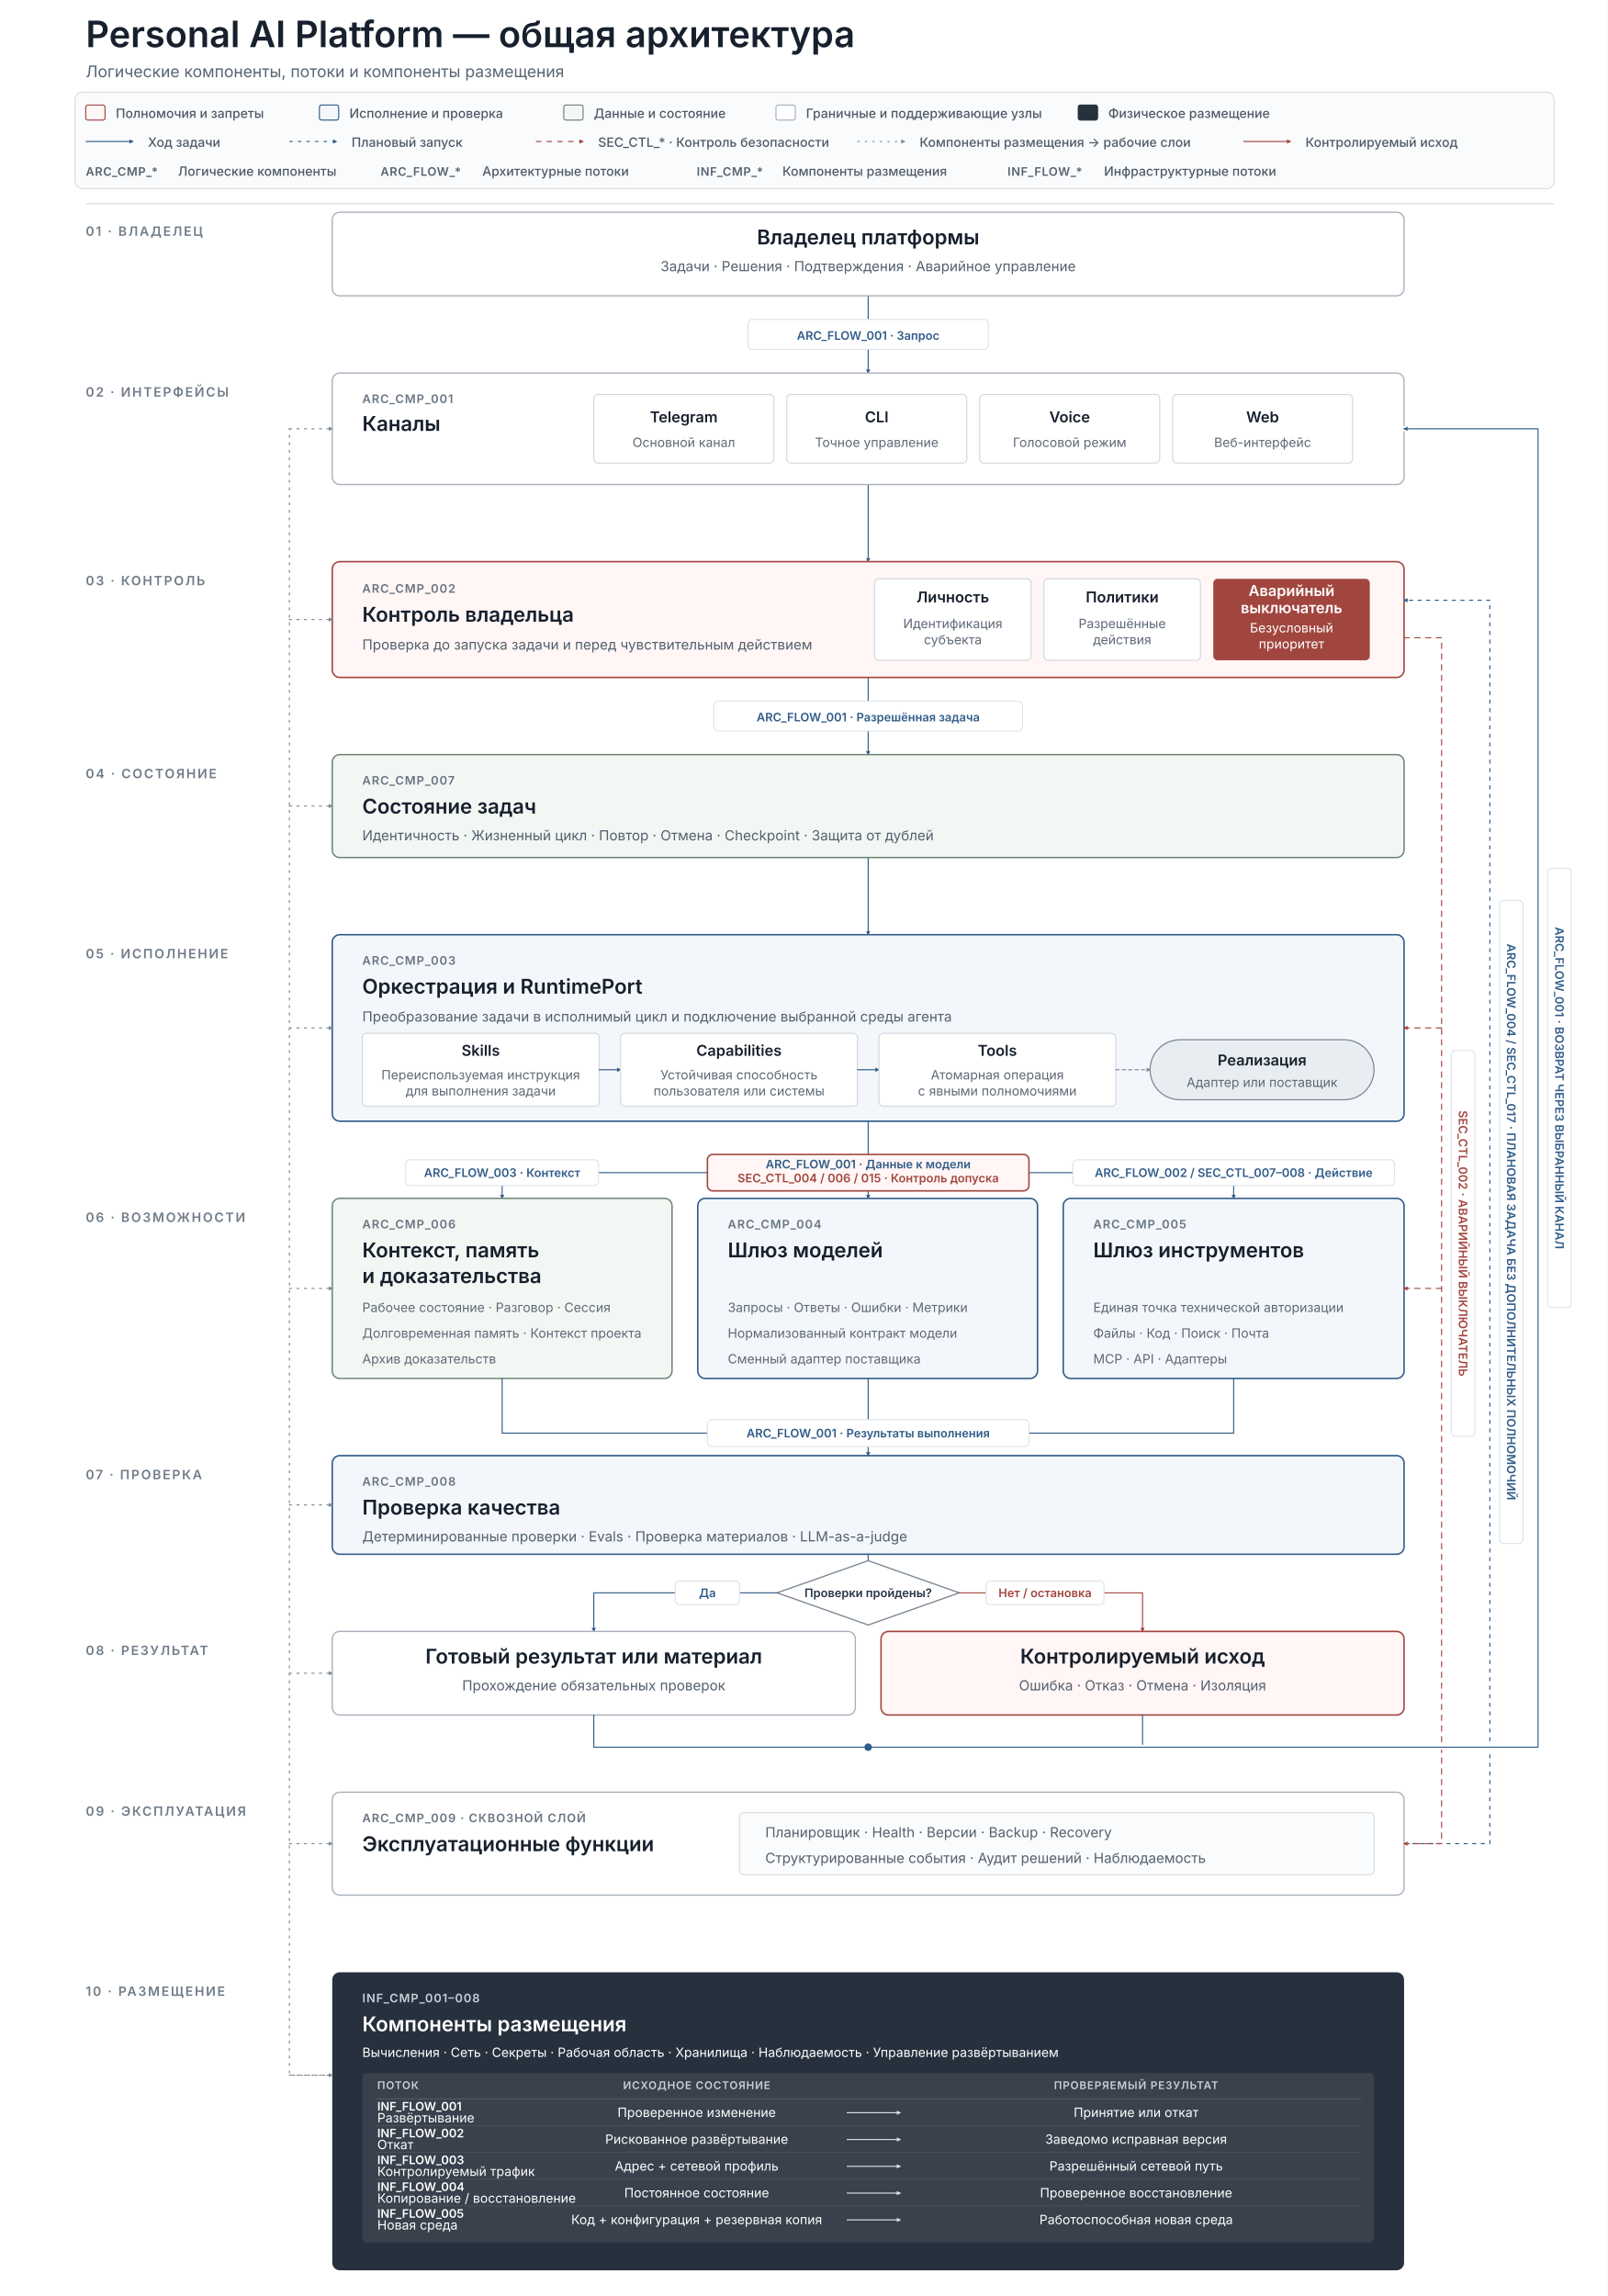
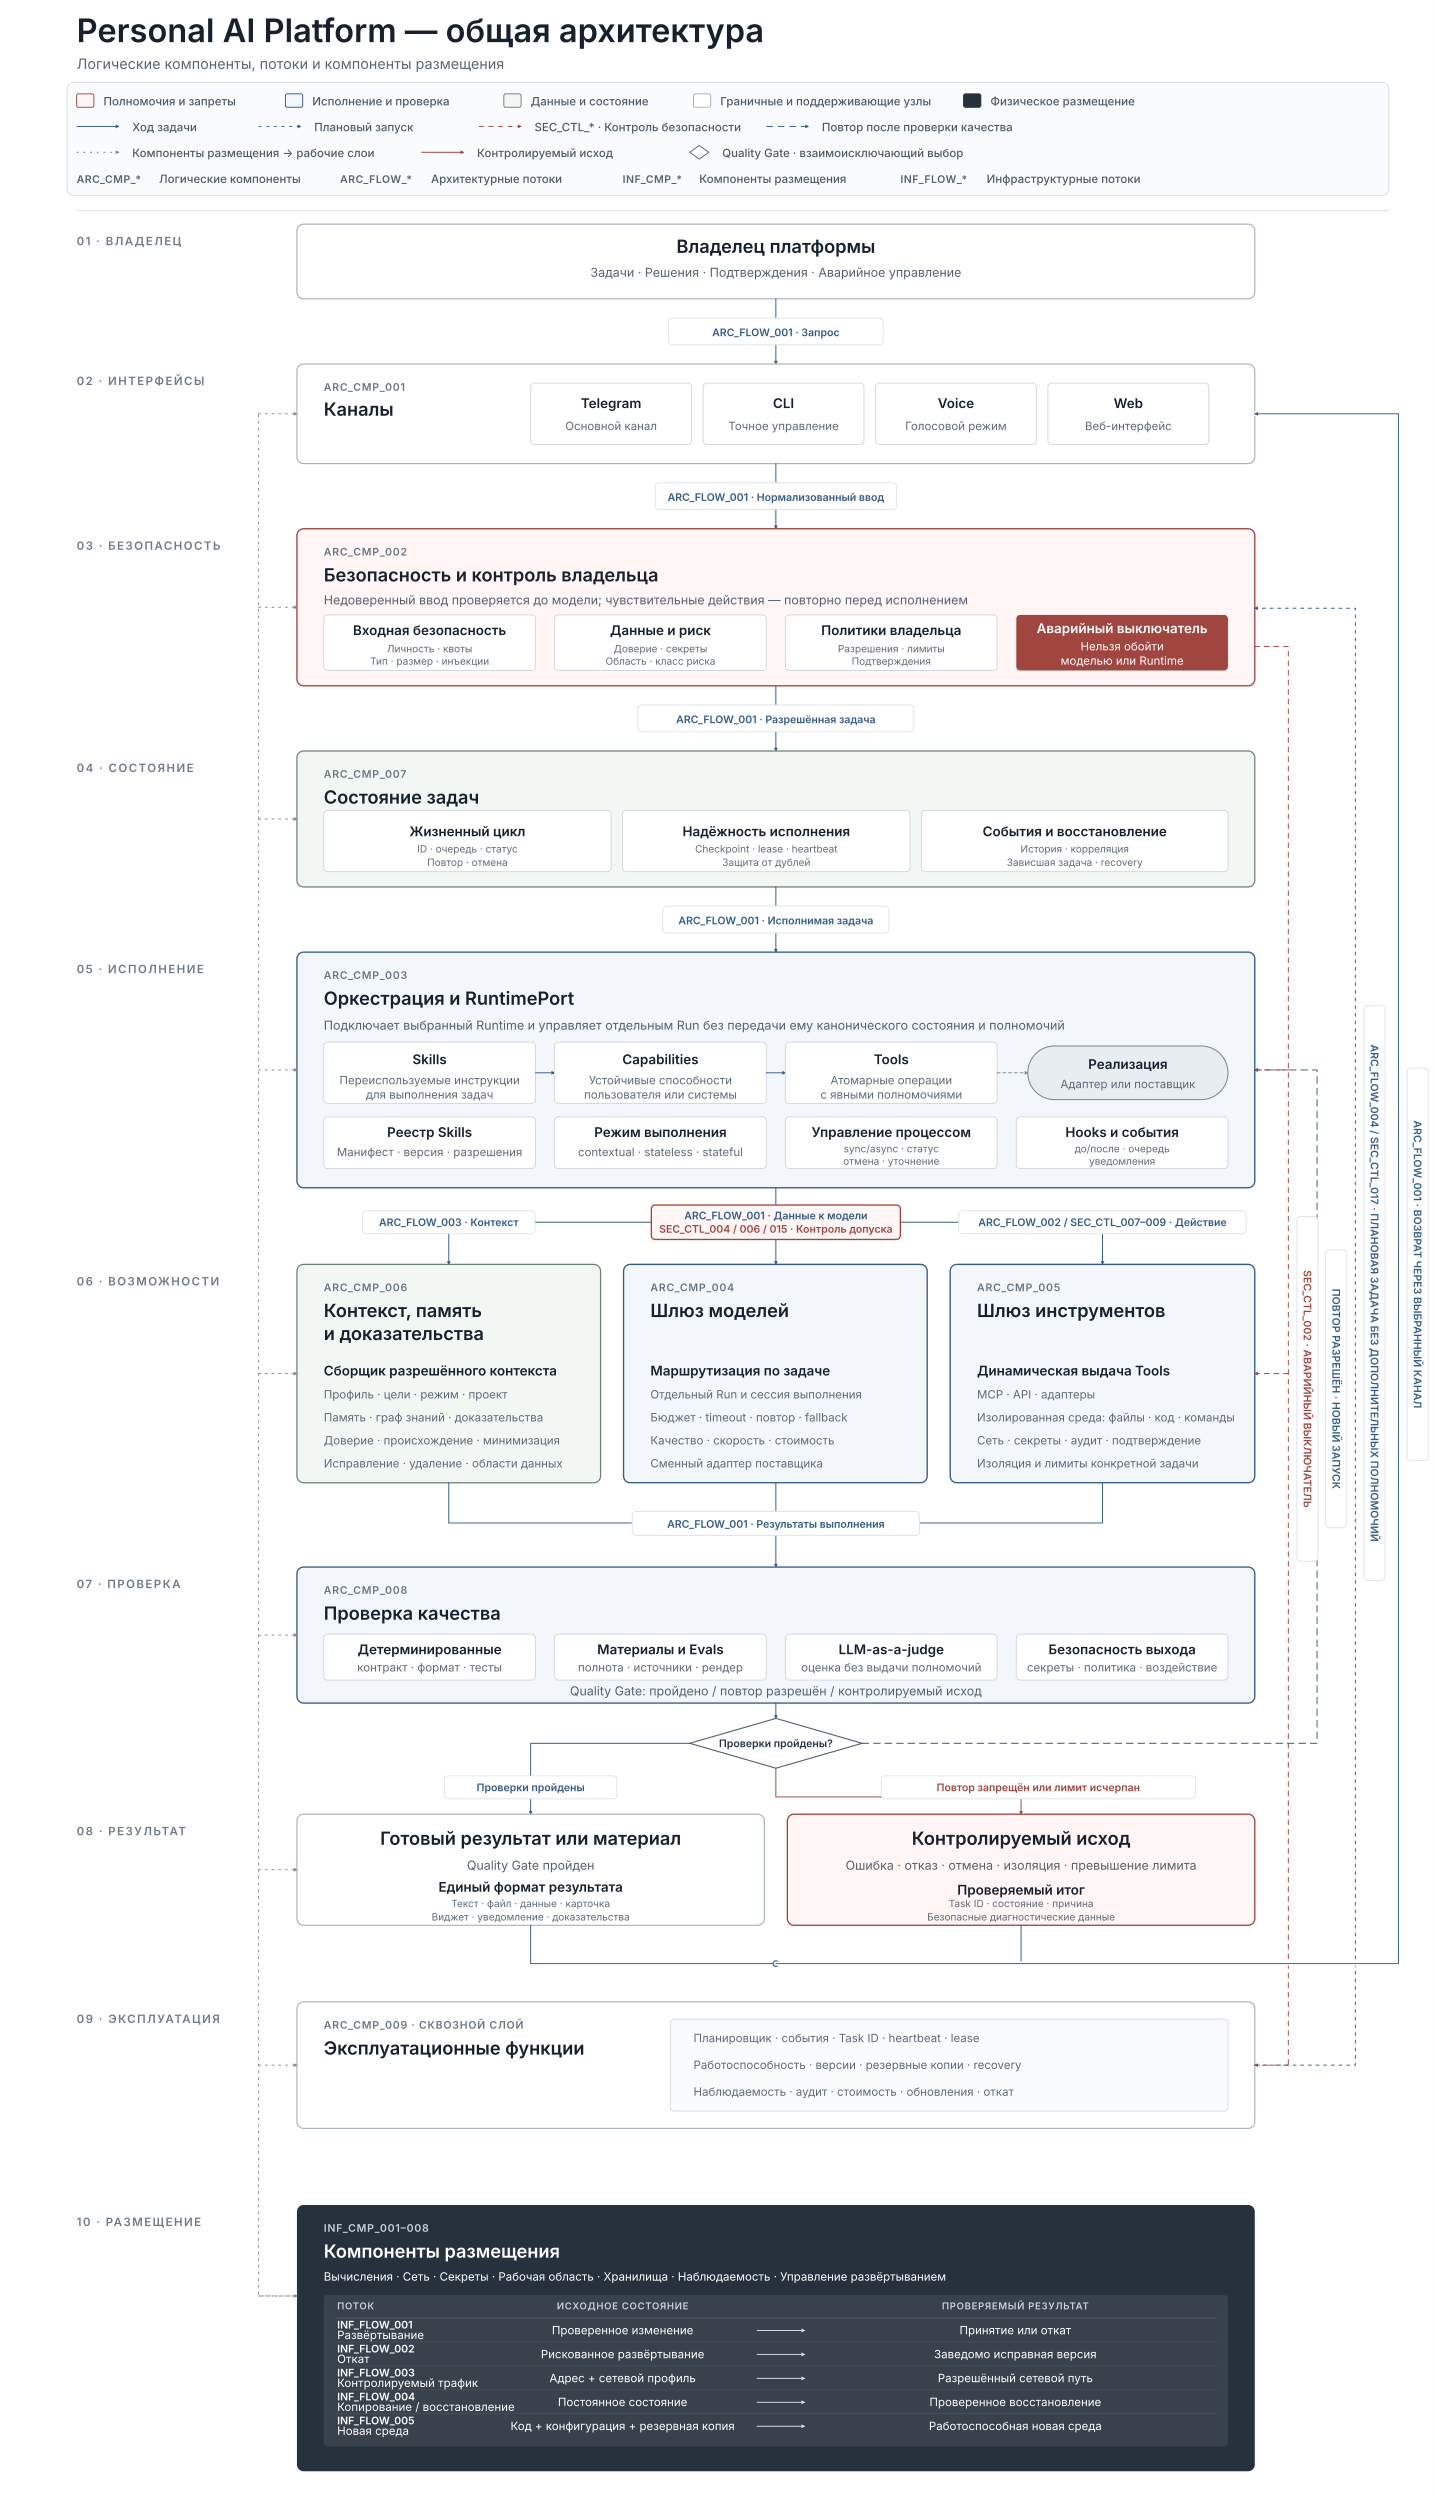
- <svg xmlns="http://www.w3.org/2000/svg" width="1500" height="2142" viewBox="0 0 1500 2142" role="img" aria-labelledby="title desc">
+ <svg xmlns="http://www.w3.org/2000/svg" width="1500" height="2610" viewBox="0 0 1500 2610" role="img" aria-labelledby="title desc">
  <defs>
    <marker id="arrow-main" viewBox="0 0 10 10" refX="8.2" refY="5" markerWidth="4" markerHeight="4" orient="auto-start-reverse">
      <path d="M0 0L10 5L0 10Z" fill="#315C88" />
    </marker>
    <marker id="arrow-control" viewBox="0 0 10 10" refX="8.2" refY="5" markerWidth="4" markerHeight="4" orient="auto-start-reverse">
      <path d="M0 0L10 5L0 10Z" fill="#A1463F" />
    </marker>
    <marker id="arrow-support" viewBox="0 0 10 10" refX="8.2" refY="5" markerWidth="4" markerHeight="4" orient="auto-start-reverse">
      <path d="M0 0L10 5L0 10Z" fill="#7D8895" />
    </marker>
    <marker id="arrow-infra" viewBox="0 0 10 10" refX="8.2" refY="5" markerWidth="4" markerHeight="4" orient="auto-start-reverse">
      <path d="M0 0L10 5L0 10Z" fill="#D6DEE7" />
    </marker>
    <style>
      text { font-family: Inter, "Segoe UI", Arial, sans-serif; fill: #17202D; }
      .title { font-size: 34px; font-weight: 600; }
      .subtitle { font-size: 15px; font-weight: 400; fill: #596574; }
      .legend { font-size: 12px; font-weight: 500; fill: #4E5A68; }
      .legend-id { font-size: 11px; font-weight: 600; letter-spacing: 0.5px; fill: #566271; }
      .layer-no { font-size: 12px; font-weight: 600; letter-spacing: 1.5px; fill: #707B89; }
      .component-id { font-size: 11px; font-weight: 600; letter-spacing: 0.8px; fill: #687482; }
      .component-title { font-size: 19px; font-weight: 600; }
      .component-text { font-size: 13px; font-weight: 400; fill: #53606E; }
      .small-title { font-size: 14px; font-weight: 600; }
      .small-text { font-size: 12px; font-weight: 400; fill: #5E6875; }
-       .entity-text { font-size: 13px; font-weight: 600; fill: #263445; }
-       .note-text { font-size: 13px; font-weight: 400; fill: #53606E; }
+       .micro-text { font-size: 10.5px; font-weight: 400; fill: #5E6875; }
      .flow-text { font-size: 11px; font-weight: 600; fill: #315C88; }
      .control-flow-text { font-size: 11px; font-weight: 600; fill: #A1463F; }
      .inverse-title { font-size: 14px; font-weight: 600; fill: #FFFFFF; }
      .inverse-text { font-size: 12px; font-weight: 400; fill: #FFFFFF; }
-       .infra-title { font-size: 12px; font-weight: 600; letter-spacing: 1px; fill: #FFFFFF; }
-       .infra-header { font-size: 10px; font-weight: 600; letter-spacing: 0.7px; fill: #C8D1DB; }
-       .infra-text { font-size: 14px; font-weight: 400; fill: #FFFFFF; }
-       .infra-chip { font-size: 11px; font-weight: 600; fill: #FFFFFF; }
      .infra-component-id { font-size: 11px; font-weight: 600; letter-spacing: 0.8px; fill: #C8D1DB; }
      .infra-component-title { font-size: 19px; font-weight: 600; fill: #FFFFFF; }
      .infra-small-text { font-size: 12px; font-weight: 400; fill: #FFFFFF; }
+       .infra-chip { font-size: 11px; font-weight: 600; fill: #FFFFFF; }
+       .infra-header { font-size: 10px; font-weight: 600; letter-spacing: 0.7px; fill: #C8D1DB; }
      .main-line { fill: none; stroke: #315C88; stroke-width: 1; stroke-linecap: round; stroke-linejoin: round; marker-end: url(#arrow-main); }
      .branch-line { fill: none; stroke: #315C88; stroke-width: 1; stroke-linecap: round; stroke-linejoin: round; marker-end: url(#arrow-main); }
      .bus-line { fill: none; stroke: #315C88; stroke-width: 1; stroke-linecap: round; stroke-linejoin: round; }
+       .retry-line { fill: none; stroke: #315C88; stroke-width: 1; stroke-dasharray: 7 5; stroke-linecap: round; stroke-linejoin: round; marker-end: url(#arrow-main); }
      .control-line { fill: none; stroke: #A1463F; stroke-width: 1; stroke-dasharray: 5 5; stroke-linecap: round; stroke-linejoin: round; marker-end: url(#arrow-control); }
      .control-rail { fill: none; stroke: #A1463F; stroke-width: 1; stroke-dasharray: 5 5; stroke-linecap: round; stroke-linejoin: round; }
      .failure-line { fill: none; stroke: #A1463F; stroke-width: 1; stroke-linecap: round; stroke-linejoin: round; marker-end: url(#arrow-control); }
      .scheduled-line { fill: none; stroke: #315C88; stroke-width: 1; stroke-dasharray: 3 5; stroke-linecap: round; stroke-linejoin: round; marker-end: url(#arrow-main); }
      .support-line { fill: none; stroke: #7D8895; stroke-width: 1; stroke-dasharray: 2 5; stroke-linecap: round; stroke-linejoin: round; marker-end: url(#arrow-support); }
      .support-rail { fill: none; stroke: #7D8895; stroke-width: 1; stroke-dasharray: 2 5; stroke-linecap: round; stroke-linejoin: round; }
      .neutral-card { fill: #FFFFFF; stroke: #A7B0BB; stroke-width: 1.2; }
      .control-card { fill: #FFF6F5; stroke: #A1463F; stroke-width: 1.4; }
      .execution-card { fill: #F3F7FB; stroke: #315C88; stroke-width: 1.4; }
      .data-card { fill: #F3F7F4; stroke: #6C8173; stroke-width: 1.3; }
-       .label-box { fill: #FFFFFF; stroke: #D1D7DE; stroke-width: 1; }
      .inner-card { fill: #FFFFFF; stroke: #D1D7DE; stroke-width: 1; }
      .implementation-pill { fill: #E8EDF2; stroke: #7D8895; stroke-width: 1.1; }
      .implementation-link { fill: none; stroke: #7D8895; stroke-width: 1; stroke-dasharray: 3 3; stroke-linecap: round; marker-end: url(#arrow-support); }
-       .decision-gate { fill: #FFFFFF; stroke: #7D8895; stroke-width: 1.2; }
-       .decision-text { font-size: 11px; font-weight: 600; fill: #263445; }
      .detail-panel { fill: #FAFBFC; stroke: #D7DCE2; stroke-width: 1; }
      .flow-label { fill: #FFFFFF; stroke: #D9E1E8; stroke-width: 0.9; }
+       .decision { fill: #FFFFFF; stroke: #596574; stroke-width: 1.2; }
+       .decision-text { font-size: 11px; font-weight: 600; fill: #263445; }
    </style>
  </defs>
-   <rect width="1500" height="2142" fill="#FFFFFF" />
+   <rect width="1500" height="2610" fill="#FFFFFF" />
  <text x="80" y="44" class="title">Personal AI Platform — общая архитектура</text>
  <text x="80" y="72" class="subtitle">Логические компоненты, потоки и компоненты размещения</text>
-   <rect x="70" y="86" width="1380" height="90" rx="7" fill="#FAFBFC" stroke="#D7DCE2" stroke-width="1" />
+   <rect x="70" y="86" width="1380" height="118" rx="7" fill="#FAFBFC" stroke="#D7DCE2" stroke-width="1" />
  <g transform="translate(80 98)">
    <rect x="0" y="0" width="18" height="14" rx="2" fill="#FFF6F5" stroke="#A1463F" />
    <text x="28" y="12" class="legend">Полномочия и запреты</text>
    <rect x="218" y="0" width="18" height="14" rx="2" fill="#F3F7FB" stroke="#315C88" />
    <text x="246" y="12" class="legend">Исполнение и проверка</text>
    <rect x="446" y="0" width="18" height="14" rx="2" fill="#F3F7F4" stroke="#6C8173" />
    <text x="474" y="12" class="legend">Данные и состояние</text>
    <rect x="644" y="0" width="18" height="14" rx="2" fill="#FFFFFF" stroke="#A7B0BB" />
    <text x="672" y="12" class="legend">Граничные и поддерживающие узлы</text>
    <rect x="926" y="0" width="18" height="14" rx="2" fill="#27313D" stroke="#27313D" />
    <text x="954" y="12" class="legend">Физическое размещение</text>
  </g>
  <g transform="translate(80 125)">
    <line x1="0" y1="7" x2="44" y2="7" stroke="#315C88" stroke-width="1" marker-end="url(#arrow-main)" />
    <text x="58" y="12" class="legend">Ход задачи</text>
    <line x1="190" y1="7" x2="234" y2="7" stroke="#315C88" stroke-width="1" stroke-dasharray="3 5" marker-end="url(#arrow-main)" />
    <text x="248" y="12" class="legend">Плановый запуск</text>
    <line x1="420" y1="7" x2="464" y2="7" stroke="#A1463F" stroke-width="1" stroke-dasharray="5 5" marker-end="url(#arrow-control)" />
    <text x="478" y="12" class="legend">SEC_CTL_* · Контроль безопасности</text>
-     <line x1="720" y1="7" x2="764" y2="7" stroke="#7D8895" stroke-width="1" stroke-dasharray="2 5" marker-end="url(#arrow-support)" />
-     <text x="778" y="12" class="legend">Компоненты размещения → рабочие слои</text>
-     <line x1="1080" y1="7" x2="1124" y2="7" stroke="#A1463F" stroke-width="1" marker-end="url(#arrow-control)" />
-     <text x="1138" y="12" class="legend">Контролируемый исход</text>
+     <line x1="720" y1="7" x2="764" y2="7" stroke="#315C88" stroke-width="1" stroke-dasharray="7 5" marker-end="url(#arrow-main)" />
+     <text x="778" y="12" class="legend">Повтор после проверки качества</text>
  </g>
  <g transform="translate(80 152)">
+     <line x1="0" y1="7" x2="44" y2="7" stroke="#7D8895" stroke-width="1" stroke-dasharray="2 5" marker-end="url(#arrow-support)" />
+     <text x="58" y="12" class="legend">Компоненты размещения → рабочие слои</text>
+     <line x1="360" y1="7" x2="404" y2="7" stroke="#A1463F" stroke-width="1" marker-end="url(#arrow-control)" />
+     <text x="418" y="12" class="legend">Контролируемый исход</text>
+     <polygon points="650,0 660,7 650,14 640,7" fill="#FFFFFF" stroke="#596574" />
+     <text x="674" y="12" class="legend">Quality Gate · взаимоисключающий выбор</text>
+   </g>
+   <g transform="translate(80 179)">
    <text x="0" y="12" class="legend-id">ARC_CMP_*</text>
    <text x="86" y="12" class="legend">Логические компоненты</text>
    <text x="275" y="12" class="legend-id">ARC_FLOW_*</text>
    <text x="370" y="12" class="legend">Архитектурные потоки</text>
    <text x="570" y="12" class="legend-id">INF_CMP_*</text>
    <text x="650" y="12" class="legend">Компоненты размещения</text>
    <text x="860" y="12" class="legend-id">INF_FLOW_*</text>
    <text x="950" y="12" class="legend">Инфраструктурные потоки</text>
  </g>
-   <line x1="80" y1="190" x2="1450" y2="190" stroke="#D7DCE2" />
-   <g>
-     <text x="80" y="220" class="layer-no">01 · ВЛАДЕЛЕЦ</text>
-     <text x="80" y="370" class="layer-no">02 · ИНТЕРФЕЙСЫ</text>
-     <text x="80" y="546" class="layer-no">03 · КОНТРОЛЬ</text>
-     <text x="80" y="726" class="layer-no">04 · СОСТОЯНИЕ</text>
-     <text x="80" y="894" class="layer-no">05 · ИСПОЛНЕНИЕ</text>
-     <text x="80" y="1140" class="layer-no">06 · ВОЗМОЖНОСТИ</text>
-     <text x="80" y="1380" class="layer-no">07 · ПРОВЕРКА</text>
-     <text x="80" y="1544" class="layer-no">08 · РЕЗУЛЬТАТ</text>
-     <text x="80" y="1694" class="layer-no">09 · ЭКСПЛУАТАЦИЯ</text>
-     <text x="80" y="1862" class="layer-no">10 · РАЗМЕЩЕНИЕ</text>
-   </g>
-   <path class="main-line" d="M810 276V348" />
-   <path class="main-line" d="M810 452V524" />
-   <path class="main-line" d="M810 632V704" />
-   <path class="main-line" d="M810 800V872" />
-   <g>
-     <rect x="310" y="198" width="1000" height="78" rx="7" class="neutral-card" />
-     <text x="810" y="228" class="component-title" text-anchor="middle">Владелец платформы</text>
-     <text x="810" y="253" class="component-text" text-anchor="middle">Задачи · Решения · Подтверждения · Аварийное управление</text>
-   </g>
-   <g transform="translate(0 20)">
-     <rect x="310" y="328" width="1000" height="104" rx="7" class="neutral-card" />
-     <text x="338" y="356" class="component-id">ARC_CMP_001</text>
-     <text x="338" y="382" class="component-title">Каналы</text>
-     <rect x="554" y="348" width="168" height="64" rx="4" class="inner-card" />
-     <rect x="734" y="348" width="168" height="64" rx="4" class="inner-card" />
-     <rect x="914" y="348" width="168" height="64" rx="4" class="inner-card" />
-     <rect x="1094" y="348" width="168" height="64" rx="4" class="inner-card" />
-     <text x="638" y="374" class="small-title" text-anchor="middle">Telegram</text>
-     <text x="638" y="397" class="small-text" text-anchor="middle">Основной канал</text>
-     <text x="818" y="374" class="small-title" text-anchor="middle">CLI</text>
-     <text x="818" y="397" class="small-text" text-anchor="middle">Точное управление</text>
-     <text x="998" y="374" class="small-title" text-anchor="middle">Voice</text>
-     <text x="998" y="397" class="small-text" text-anchor="middle">Голосовой режим</text>
-     <text x="1178" y="374" class="small-title" text-anchor="middle">Web</text>
-     <text x="1178" y="397" class="small-text" text-anchor="middle">Веб-интерфейс</text>
-   </g>
-   <g transform="translate(0 40)">
-     <rect x="310" y="484" width="1000" height="108" rx="7" class="control-card" />
-     <text x="338" y="513" class="component-id">ARC_CMP_002</text>
-     <text x="338" y="540" class="component-title">Контроль владельца</text>
-     <text x="338" y="566" class="component-text">Проверка до запуска задачи и перед чувствительным действием</text>
-     <rect x="816" y="500" width="146" height="76" rx="4" class="inner-card" />
-     <text x="889" y="522" class="small-title" text-anchor="middle">Личность</text>
-     <text x="889" y="546" class="small-text" text-anchor="middle">Идентификация</text>
-     <text x="889" y="561" class="small-text" text-anchor="middle">субъекта</text>
-     <rect x="974" y="500" width="146" height="76" rx="4" class="inner-card" />
-     <text x="1047" y="522" class="small-title" text-anchor="middle">Политики</text>
-     <text x="1047" y="546" class="small-text" text-anchor="middle">Разрешённые</text>
-     <text x="1047" y="561" class="small-text" text-anchor="middle">действия</text>
-     <rect x="1132" y="500" width="146" height="76" rx="4" fill="#A1463F" />
-     <text x="1205" y="516" class="inverse-title" text-anchor="middle">Аварийный</text>
-     <text x="1205" y="532" class="inverse-title" text-anchor="middle">выключатель</text>
-     <text x="1205" y="550" class="inverse-text" text-anchor="middle">Безусловный</text>
-     <text x="1205" y="565" class="inverse-text" text-anchor="middle">приоритет</text>
-   </g>
-   <g transform="translate(0 60)">
-     <rect x="310" y="644" width="1000" height="96" rx="7" class="data-card" />
-     <text x="338" y="672" class="component-id">ARC_CMP_007</text>
-     <text x="338" y="699" class="component-title">Состояние задач</text>
-     <text x="338" y="724" class="component-text">Идентичность · Жизненный цикл · Повтор · Отмена · Checkpoint · Защита от дублей</text>
-   </g>
-   <g transform="translate(0 80)">
-     <rect x="310" y="792" width="1000" height="174" rx="7" class="execution-card" />
-     <text x="338" y="820" class="component-id">ARC_CMP_003</text>
-     <text x="338" y="847" class="component-title">Оркестрация и RuntimePort</text>
-     <text x="338" y="873" class="component-text">Преобразование задачи в исполнимый цикл и подключение выбранной среды агента</text>
-     <rect x="338" y="884" width="221" height="68" rx="4" class="inner-card" />
-     <text x="448.5" y="905" class="small-title" text-anchor="middle">Skills</text>
-     <text x="448.5" y="927" class="small-text" text-anchor="middle">Переиспользуемая инструкция</text>
-     <text x="448.5" y="942" class="small-text" text-anchor="middle">для выполнения задачи</text>
-     <path class="branch-line" d="M559 918H579" />
-     <rect x="579" y="884" width="221" height="68" rx="4" class="inner-card" />
-     <text x="689.5" y="905" class="small-title" text-anchor="middle">Capabilities</text>
-     <text x="689.5" y="927" class="small-text" text-anchor="middle">Устойчивая способность</text>
-     <text x="689.5" y="942" class="small-text" text-anchor="middle">пользователя или системы</text>
-     <path class="branch-line" d="M800 918H820" />
-     <rect x="820" y="884" width="221" height="68" rx="4" class="inner-card" />
-     <text x="930.5" y="905" class="small-title" text-anchor="middle">Tools</text>
-     <text x="930.5" y="927" class="small-text" text-anchor="middle">Атомарная операция</text>
-     <text x="930.5" y="942" class="small-text" text-anchor="middle">с явными полномочиями</text>
-     <path class="implementation-link" d="M1041 918H1073" />
-     <rect x="1073" y="890" width="209" height="56" rx="28" class="implementation-pill" />
-     <text x="1177.5" y="914" class="small-title" text-anchor="middle">Реализация</text>
-     <text x="1177.5" y="934" class="small-text" text-anchor="middle">Адаптер или поставщик</text>
-   </g>
-   <g transform="translate(0 150)">
-     <path class="bus-line" d="M810 896V944H468.5M810 944H1151" />
-     <path class="branch-line" d="M468.5 944V968" />
-     <path class="branch-line" d="M810 944V968" />
-     <path class="branch-line" d="M1151 944V968" />
-     <rect x="378.5" y="932" width="180" height="24" rx="4" class="flow-label" />
-     <text x="468.5" y="948" class="flow-text" text-anchor="middle">ARC_FLOW_003 · Контекст</text>
-     <rect x="660" y="927" width="300" height="34" rx="5" class="control-card" />
-     <text x="810" y="940" class="flow-text" text-anchor="middle">ARC_FLOW_001 · Данные к модели</text>
-     <text x="810" y="953" class="control-flow-text" text-anchor="middle">SEC_CTL_004 / 006 / 015 · Контроль допуска</text>
-     <rect x="1001" y="932" width="300" height="24" rx="4" class="flow-label" />
-     <text x="1151" y="948" class="flow-text" text-anchor="middle">ARC_FLOW_002 / SEC_CTL_007–008 · Действие</text>
-     <g>
-       <rect x="310" y="968" width="317" height="168" rx="7" class="data-card" />
-       <text x="338" y="996" class="component-id">ARC_CMP_006</text>
-       <text x="338" y="1023" class="component-title">Контекст, память</text>
-       <text x="338" y="1047" class="component-title">и доказательства</text>
-       <text x="338" y="1074" class="small-text">Рабочее состояние · Разговор · Сессия</text>
-       <text x="338" y="1098" class="small-text">Долговременная память · Контекст проекта</text>
-       <text x="338" y="1122" class="small-text">Архив доказательств</text>
-     </g>
-     <g>
-       <rect x="651" y="968" width="317" height="168" rx="7" class="execution-card" />
-       <text x="679" y="996" class="component-id">ARC_CMP_004</text>
-       <text x="679" y="1023" class="component-title">Шлюз моделей</text>
-       <text x="679" y="1074" class="small-text">Запросы · Ответы · Ошибки · Метрики</text>
-       <text x="679" y="1098" class="small-text">Нормализованный контракт модели</text>
-       <text x="679" y="1122" class="small-text">Сменный адаптер поставщика</text>
-     </g>
-     <g>
-       <rect x="992" y="968" width="318" height="168" rx="7" class="execution-card" />
-       <text x="1020" y="996" class="component-id">ARC_CMP_005</text>
-       <text x="1020" y="1023" class="component-title">Шлюз инструментов</text>
-       <text x="1020" y="1074" class="small-text">Единая точка технической авторизации</text>
-       <text x="1020" y="1098" class="small-text">Файлы · Код · Поиск · Почта</text>
-       <text x="1020" y="1122" class="small-text">MCP · API · Адаптеры</text>
-     </g>
-     <path class="bus-line" d="M468.5 1136V1187H1151M810 1136V1187M1151 1136V1187" />
-     <path class="branch-line" d="M810 1187V1208" />
-     <rect x="660" y="1174.5" width="300" height="25" rx="4" class="flow-label" />
-     <text x="810" y="1191" class="flow-text" text-anchor="middle">ARC_FLOW_001 · Результаты выполнения</text>
-     <g transform="translate(0 20)">
-       <rect x="310" y="1188" width="1000" height="92" rx="7" class="execution-card" />
-       <text x="338" y="1216" class="component-id">ARC_CMP_008</text>
-       <text x="338" y="1243" class="component-title">Проверка качества</text>
-       <text x="338" y="1268" class="component-text">Детерминированные проверки · Evals · Проверка материалов · LLM-as-a-judge</text>
-     </g>
-     <path class="bus-line" d="M810 1300V1306" />
-     <path d="M810 1306L895 1336L810 1366L725 1336Z" class="decision-gate" />
-     <text x="810" y="1340" class="decision-text" text-anchor="middle">Проверки пройдены?</text>
-     <path class="main-line" d="M725 1336H554V1372" />
-     <path class="failure-line" d="M895 1336H1066V1372" />
-     <rect x="630" y="1325" width="60" height="22" rx="4" class="flow-label" />
-     <text x="660" y="1340" class="flow-text" text-anchor="middle">Да</text>
-     <rect x="920" y="1325" width="110" height="22" rx="4" class="flow-label" />
-     <text x="975" y="1340" class="control-flow-text" text-anchor="middle">Нет / остановка</text>
-     <g transform="translate(0 40)">
-       <rect x="310" y="1332" width="488" height="78" rx="7" class="neutral-card" />
-       <text x="554" y="1362" class="component-title" text-anchor="middle">Готовый результат или материал</text>
-       <text x="554" y="1387" class="component-text" text-anchor="middle">Прохождение обязательных проверок</text>
-     </g>
-     <g transform="translate(0 40)">
-       <rect x="822" y="1332" width="488" height="78" rx="7" class="control-card" />
-       <text x="1066" y="1362" class="component-title" text-anchor="middle">Контролируемый исход</text>
-       <text x="1066" y="1387" class="component-text" text-anchor="middle">Ошибка · Отказ · Отмена · Изоляция</text>
-     </g>
-     <path class="bus-line" d="M554 1450V1480H1066M1066 1450V1480" />
-     <g transform="translate(0 60)">
-       <rect x="310" y="1462" width="1000" height="96" rx="7" class="neutral-card" />
-       <text x="338" y="1490" class="component-id">ARC_CMP_009 · СКВОЗНОЙ СЛОЙ</text>
-       <text x="338" y="1517" class="component-title">Эксплуатационные функции</text>
-       <rect x="690" y="1481" width="592" height="58" rx="4" class="detail-panel" />
-       <text x="714" y="1504" class="component-text">Планировщик · Health · Версии · Backup · Recovery</text>
-       <text x="714" y="1528" class="component-text">Структурированные события · Аудит решений · Наблюдаемость</text>
-     </g>
-     <g transform="translate(0 80)">
-       <rect x="310" y="1610" width="1000" height="278" rx="7" fill="#27313D" />
-       <text x="338" y="1638" class="infra-component-id">INF_CMP_001–008</text>
-       <text x="338" y="1665" class="infra-component-title">Компоненты размещения</text>
-       <text x="338" y="1689" class="infra-small-text">Вычисления · Сеть · Секреты · Рабочая область · Хранилища · Наблюдаемость · Управление развёртыванием</text>
-       <rect x="338" y="1704" width="944" height="158" rx="4" fill="#FFFFFF" opacity="0.08" />
-       <text x="352" y="1719" class="infra-header">ПОТОК</text>
-       <text x="650" y="1719" class="infra-header" text-anchor="middle">ИСХОДНОЕ СОСТОЯНИЕ</text>
-       <text x="1060" y="1719" class="infra-header" text-anchor="middle">ПРОВЕРЯЕМЫЙ РЕЗУЛЬТАТ</text>
-       <line x1="350" y1="1728" x2="1270" y2="1728" stroke="#FFFFFF" stroke-width="0.7" opacity="0.18" />
-       <text x="352" y="1739" class="infra-chip">INF_FLOW_001</text>
-       <text x="352" y="1750" class="infra-small-text">Развёртывание</text>
-       <text x="650" y="1745" class="infra-small-text" text-anchor="middle">Проверенное изменение</text>
-       <line x1="790" y1="1741" x2="840" y2="1741" stroke="#D6DEE7" stroke-width="1" marker-end="url(#arrow-infra)" />
-       <text x="1060" y="1745" class="infra-small-text" text-anchor="middle">Принятие или откат</text>
-       <line x1="350" y1="1753" x2="1270" y2="1753" stroke="#FFFFFF" stroke-width="0.6" opacity="0.12" />
-       <text x="352" y="1764" class="infra-chip">INF_FLOW_002</text>
-       <text x="352" y="1775" class="infra-small-text">Откат</text>
-       <text x="650" y="1770" class="infra-small-text" text-anchor="middle">Рискованное развёртывание</text>
-       <line x1="790" y1="1766" x2="840" y2="1766" stroke="#D6DEE7" stroke-width="1" marker-end="url(#arrow-infra)" />
-       <text x="1060" y="1770" class="infra-small-text" text-anchor="middle">Заведомо исправная версия</text>
-       <line x1="350" y1="1778" x2="1270" y2="1778" stroke="#FFFFFF" stroke-width="0.6" opacity="0.12" />
-       <text x="352" y="1789" class="infra-chip">INF_FLOW_003</text>
-       <text x="352" y="1800" class="infra-small-text">Контролируемый трафик</text>
-       <text x="650" y="1795" class="infra-small-text" text-anchor="middle">Адрес + сетевой профиль</text>
-       <line x1="790" y1="1791" x2="840" y2="1791" stroke="#D6DEE7" stroke-width="1" marker-end="url(#arrow-infra)" />
-       <text x="1060" y="1795" class="infra-small-text" text-anchor="middle">Разрешённый сетевой путь</text>
-       <line x1="350" y1="1803" x2="1270" y2="1803" stroke="#FFFFFF" stroke-width="0.6" opacity="0.12" />
-       <text x="352" y="1814" class="infra-chip">INF_FLOW_004</text>
-       <text x="352" y="1825" class="infra-small-text">Копирование / восстановление</text>
-       <text x="650" y="1820" class="infra-small-text" text-anchor="middle">Постоянное состояние</text>
-       <line x1="790" y1="1816" x2="840" y2="1816" stroke="#D6DEE7" stroke-width="1" marker-end="url(#arrow-infra)" />
-       <text x="1060" y="1820" class="infra-small-text" text-anchor="middle">Проверенное восстановление</text>
-       <line x1="350" y1="1828" x2="1270" y2="1828" stroke="#FFFFFF" stroke-width="0.6" opacity="0.12" />
-       <text x="352" y="1839" class="infra-chip">INF_FLOW_005</text>
-       <text x="352" y="1850" class="infra-small-text">Новая среда</text>
-       <text x="650" y="1845" class="infra-small-text" text-anchor="middle">Код + конфигурация + резервная копия</text>
-       <line x1="790" y1="1841" x2="840" y2="1841" stroke="#D6DEE7" stroke-width="1" marker-end="url(#arrow-infra)" />
-       <text x="1060" y="1845" class="infra-small-text" text-anchor="middle">Работоспособная новая среда</text>
-     </g>
-   </g>
-   <path class="support-rail" d="M310 1936H270V400" />
-   <path class="support-line" d="M270 400H310" />
-   <path class="support-line" d="M270 578H310" />
-   <path class="support-line" d="M270 752H310" />
-   <path class="support-line" d="M270 959H310" />
-   <path class="support-line" d="M270 1202H310" />
-   <path class="support-line" d="M270 1404H310" />
-   <path class="support-line" d="M270 1561H310" />
-   <path class="support-line" d="M270 1720H310" />
-   <path class="support-line" d="M270 1936H310" />
-   <path class="scheduled-line" d="M1310 1720H1390V560H1310" />
-   <g transform="translate(1407 1140) rotate(90)">
+   <line x1="80" y1="220" x2="1450" y2="220" stroke="#D7DCE2" />
+   <g>
+     <text x="80" y="256" class="layer-no">01 · ВЛАДЕЛЕЦ</text>
+     <text x="80" y="402" class="layer-no">02 · ИНТЕРФЕЙСЫ</text>
+     <text x="80" y="574" class="layer-no">03 · БЕЗОПАСНОСТЬ</text>
+     <text x="80" y="806" class="layer-no">04 · СОСТОЯНИЕ</text>
+     <text x="80" y="1016" class="layer-no">05 · ИСПОЛНЕНИЕ</text>
+     <text x="80" y="1342" class="layer-no">06 · ВОЗМОЖНОСТИ</text>
+     <text x="80" y="1658" class="layer-no">07 · ПРОВЕРКА</text>
+     <text x="80" y="1916" class="layer-no">08 · РЕЗУЛЬТАТ</text>
+     <text x="80" y="2112" class="layer-no">09 · ЭКСПЛУАТАЦИЯ</text>
+     <text x="80" y="2324" class="layer-no">10 · РАЗМЕЩЕНИЕ</text>
+   </g>
+   <g>
+     <rect x="310" y="234" width="1000" height="78" rx="7" class="neutral-card" />
+     <text x="810" y="264" class="component-title" text-anchor="middle">Владелец платформы</text>
+     <text x="810" y="289" class="component-text" text-anchor="middle">Задачи · Решения · Подтверждения · Аварийное управление</text>
+   </g>
+   <path class="main-line" d="M810 312V380" />
+   <rect x="698" y="332" width="224" height="28" rx="4" class="flow-label" />
+   <text x="810" y="351" class="flow-text" text-anchor="middle">ARC_FLOW_001 · Запрос</text>
+   <g>
+     <rect x="310" y="380" width="1000" height="104" rx="7" class="neutral-card" />
+     <text x="338" y="408" class="component-id">ARC_CMP_001</text>
+     <text x="338" y="434" class="component-title">Каналы</text>
+     <rect x="554" y="400" width="168" height="64" rx="4" class="inner-card" />
+     <rect x="734" y="400" width="168" height="64" rx="4" class="inner-card" />
+     <rect x="914" y="400" width="168" height="64" rx="4" class="inner-card" />
+     <rect x="1094" y="400" width="168" height="64" rx="4" class="inner-card" />
+     <text x="638" y="426" class="small-title" text-anchor="middle">Telegram</text>
+     <text x="638" y="449" class="small-text" text-anchor="middle">Основной канал</text>
+     <text x="818" y="426" class="small-title" text-anchor="middle">CLI</text>
+     <text x="818" y="449" class="small-text" text-anchor="middle">Точное управление</text>
+     <text x="998" y="426" class="small-title" text-anchor="middle">Voice</text>
+     <text x="998" y="449" class="small-text" text-anchor="middle">Голосовой режим</text>
+     <text x="1178" y="426" class="small-title" text-anchor="middle">Web</text>
+     <text x="1178" y="449" class="small-text" text-anchor="middle">Веб-интерфейс</text>
+   </g>
+   <path class="main-line" d="M810 484V552" />
+   <rect x="684" y="504" width="252" height="28" rx="4" class="flow-label" />
+   <text x="810" y="523" class="flow-text" text-anchor="middle">ARC_FLOW_001 · Нормализованный ввод</text>
+   <g>
+     <rect x="310" y="552" width="1000" height="164" rx="7" class="control-card" />
+     <text x="338" y="580" class="component-id">ARC_CMP_002</text>
+     <text x="338" y="607" class="component-title">Безопасность и контроль владельца</text>
+     <text x="338" y="631" class="component-text">Недоверенный ввод проверяется до модели; чувствительные действия — повторно перед исполнением</text>
+     <rect x="338" y="642" width="221" height="58" rx="4" class="inner-card" />
+     <text x="448.5" y="663" class="small-title" text-anchor="middle">Входная безопасность</text>
+     <text x="448.5" y="681" class="micro-text" text-anchor="middle">Личность · квоты</text>
+     <text x="448.5" y="694" class="micro-text" text-anchor="middle">Тип · размер · инъекции</text>
+     <rect x="579" y="642" width="221" height="58" rx="4" class="inner-card" />
+     <text x="689.5" y="663" class="small-title" text-anchor="middle">Данные и риск</text>
+     <text x="689.5" y="681" class="micro-text" text-anchor="middle">Доверие · секреты</text>
+     <text x="689.5" y="694" class="micro-text" text-anchor="middle">Область · класс риска</text>
+     <rect x="820" y="642" width="221" height="58" rx="4" class="inner-card" />
+     <text x="930.5" y="663" class="small-title" text-anchor="middle">Политики владельца</text>
+     <text x="930.5" y="681" class="micro-text" text-anchor="middle">Разрешения · лимиты</text>
+     <text x="930.5" y="694" class="micro-text" text-anchor="middle">Подтверждения</text>
+     <rect x="1061" y="642" width="221" height="58" rx="4" fill="#A1463F" />
+     <text x="1171.5" y="661" class="inverse-title" text-anchor="middle">Аварийный выключатель</text>
+     <text x="1171.5" y="679" class="inverse-text" text-anchor="middle">Нельзя обойти</text>
+     <text x="1171.5" y="694" class="inverse-text" text-anchor="middle">моделью или Runtime</text>
+   </g>
+   <path class="main-line" d="M810 716V784" />
+   <rect x="666" y="736" width="288" height="28" rx="4" class="flow-label" />
+   <text x="810" y="755" class="flow-text" text-anchor="middle">ARC_FLOW_001 · Разрешённая задача</text>
+   <g>
+     <rect x="310" y="784" width="1000" height="142" rx="7" class="data-card" />
+     <text x="338" y="812" class="component-id">ARC_CMP_007</text>
+     <text x="338" y="839" class="component-title">Состояние задач</text>
+     <rect x="338" y="846" width="300" height="64" rx="4" class="inner-card" />
+     <text x="488" y="873" class="small-title" text-anchor="middle">Жизненный цикл</text>
+     <text x="488" y="890" class="micro-text" text-anchor="middle">ID · очередь · статус</text>
+     <text x="488" y="904" class="micro-text" text-anchor="middle">Повтор · отмена</text>
+     <rect x="650" y="846" width="300" height="64" rx="4" class="inner-card" />
+     <text x="800" y="873" class="small-title" text-anchor="middle">Надёжность исполнения</text>
+     <text x="800" y="890" class="micro-text" text-anchor="middle">Checkpoint · lease · heartbeat</text>
+     <text x="800" y="904" class="micro-text" text-anchor="middle">Защита от дублей</text>
+     <rect x="962" y="846" width="320" height="64" rx="4" class="inner-card" />
+     <text x="1122" y="873" class="small-title" text-anchor="middle">События и восстановление</text>
+     <text x="1122" y="890" class="micro-text" text-anchor="middle">История · корреляция</text>
+     <text x="1122" y="904" class="micro-text" text-anchor="middle">Зависшая задача · recovery</text>
+   </g>
+   <path class="main-line" d="M810 926V994" />
+   <rect x="692" y="946" width="236" height="28" rx="4" class="flow-label" />
+   <text x="810" y="965" class="flow-text" text-anchor="middle">ARC_FLOW_001 · Исполнимая задача</text>
+   <g>
+     <rect x="310" y="994" width="1000" height="246" rx="7" class="execution-card" />
+     <text x="338" y="1022" class="component-id">ARC_CMP_003</text>
+     <text x="338" y="1049" class="component-title">Оркестрация и RuntimePort</text>
+     <text x="338" y="1075" class="component-text">Подключает выбранный Runtime и управляет отдельным Run без передачи ему канонического состояния и полномочий</text>
+     <rect x="338" y="1088" width="221" height="64" rx="4" class="inner-card" />
+     <text x="448.5" y="1111" class="small-title" text-anchor="middle">Skills</text>
+     <text x="448.5" y="1132" class="small-text" text-anchor="middle">Переиспользуемые инструкции</text>
+     <text x="448.5" y="1147" class="small-text" text-anchor="middle">для выполнения задач</text>
+     <path class="branch-line" d="M559 1120H579" />
+     <rect x="579" y="1088" width="221" height="64" rx="4" class="inner-card" />
+     <text x="689.5" y="1111" class="small-title" text-anchor="middle">Capabilities</text>
+     <text x="689.5" y="1132" class="small-text" text-anchor="middle">Устойчивые способности</text>
+     <text x="689.5" y="1147" class="small-text" text-anchor="middle">пользователя или системы</text>
+     <path class="branch-line" d="M800 1120H820" />
+     <rect x="820" y="1088" width="221" height="64" rx="4" class="inner-card" />
+     <text x="930.5" y="1111" class="small-title" text-anchor="middle">Tools</text>
+     <text x="930.5" y="1132" class="small-text" text-anchor="middle">Атомарные операции</text>
+     <text x="930.5" y="1147" class="small-text" text-anchor="middle">с явными полномочиями</text>
+     <path class="implementation-link" d="M1041 1120H1073" />
+     <rect x="1073" y="1092" width="209" height="56" rx="28" class="implementation-pill" />
+     <text x="1177.5" y="1116" class="small-title" text-anchor="middle">Реализация</text>
+     <text x="1177.5" y="1136" class="small-text" text-anchor="middle">Адаптер или поставщик</text>
+     <rect x="338" y="1166" width="221" height="54" rx="4" class="inner-card" />
+     <text x="448.5" y="1187" class="small-title" text-anchor="middle">Реестр Skills</text>
+     <text x="448.5" y="1207" class="small-text" text-anchor="middle">Манифест · версия · разрешения</text>
+     <rect x="579" y="1166" width="221" height="54" rx="4" class="inner-card" />
+     <text x="689.5" y="1187" class="small-title" text-anchor="middle">Режим выполнения</text>
+     <text x="689.5" y="1207" class="small-text" text-anchor="middle">contextual · stateless · stateful</text>
+     <rect x="820" y="1166" width="221" height="54" rx="4" class="inner-card" />
+     <text x="930.5" y="1187" class="small-title" text-anchor="middle">Управление процессом</text>
+     <text x="930.5" y="1203" class="micro-text" text-anchor="middle">sync/async · статус</text>
+     <text x="930.5" y="1216" class="micro-text" text-anchor="middle">отмена · уточнение</text>
+     <rect x="1061" y="1166" width="221" height="54" rx="4" class="inner-card" />
+     <text x="1171.5" y="1187" class="small-title" text-anchor="middle">Hooks и события</text>
+     <text x="1171.5" y="1203" class="micro-text" text-anchor="middle">до/после · очередь</text>
+     <text x="1171.5" y="1216" class="micro-text" text-anchor="middle">уведомления</text>
+   </g>
+   <path class="bus-line" d="M810 1240V1276H468.5M810 1276H1151" />
+   <path class="branch-line" d="M468.5 1276V1320" />
+   <path class="branch-line" d="M810 1276V1320" />
+   <path class="branch-line" d="M1151 1276V1320" />
+   <rect x="378.5" y="1264" width="180" height="24" rx="4" class="flow-label" />
+   <text x="468.5" y="1280" class="flow-text" text-anchor="middle">ARC_FLOW_003 · Контекст</text>
+   <rect x="680" y="1258" width="260" height="36" rx="4" class="control-card" />
+   <text x="810" y="1273" class="flow-text" text-anchor="middle">ARC_FLOW_001 · Данные к модели</text>
+   <text x="810" y="1287" class="control-flow-text" text-anchor="middle">SEC_CTL_004 / 006 / 015 · Контроль допуска</text>
+   <rect x="1001" y="1264" width="300" height="24" rx="4" class="flow-label" />
+   <text x="1151" y="1280" class="flow-text" text-anchor="middle">ARC_FLOW_002 / SEC_CTL_007–009 · Действие</text>
+   <g>
+     <rect x="310" y="1320" width="317" height="228" rx="7" class="data-card" />
+     <text x="338" y="1348" class="component-id">ARC_CMP_006</text>
+     <text x="338" y="1375" class="component-title">Контекст, память</text>
+     <text x="338" y="1399" class="component-title">и доказательства</text>
+     <text x="338" y="1436" class="small-title">Сборщик разрешённого контекста</text>
+     <text x="338" y="1460" class="small-text">Профиль · цели · режим · проект</text>
+     <text x="338" y="1484" class="small-text">Память · граф знаний · доказательства</text>
+     <text x="338" y="1508" class="small-text">Доверие · происхождение · минимизация</text>
+     <text x="338" y="1532" class="small-text">Исправление · удаление · области данных</text>
+   </g>
+   <g>
+     <rect x="651" y="1320" width="317" height="228" rx="7" class="execution-card" />
+     <text x="679" y="1348" class="component-id">ARC_CMP_004</text>
+     <text x="679" y="1375" class="component-title">Шлюз моделей</text>
+     <text x="679" y="1436" class="small-title">Маршрутизация по задаче</text>
+     <text x="679" y="1460" class="small-text">Отдельный Run и сессия выполнения</text>
+     <text x="679" y="1484" class="small-text">Бюджет · timeout · повтор · fallback</text>
+     <text x="679" y="1508" class="small-text">Качество · скорость · стоимость</text>
+     <text x="679" y="1532" class="small-text">Сменный адаптер поставщика</text>
+   </g>
+   <g>
+     <rect x="992" y="1320" width="318" height="228" rx="7" class="execution-card" />
+     <text x="1020" y="1348" class="component-id">ARC_CMP_005</text>
+     <text x="1020" y="1375" class="component-title">Шлюз инструментов</text>
+     <text x="1020" y="1436" class="small-title">Динамическая выдача Tools</text>
+     <text x="1020" y="1460" class="small-text">MCP · API · адаптеры</text>
+     <text x="1020" y="1484" class="small-text">Изолированная среда: файлы · код · команды</text>
+     <text x="1020" y="1508" class="small-text">Сеть · секреты · аудит · подтверждение</text>
+     <text x="1020" y="1532" class="small-text">Изоляция и лимиты конкретной задачи</text>
+   </g>
+   <path class="bus-line" d="M468.5 1548V1590H1151M810 1548V1590M1151 1548V1590" />
+   <path class="branch-line" d="M810 1590V1636" />
+   <rect x="660" y="1578" width="300" height="25" rx="4" class="flow-label" />
+   <text x="810" y="1595" class="flow-text" text-anchor="middle">ARC_FLOW_001 · Результаты выполнения</text>
+   <g>
+     <rect x="310" y="1636" width="1000" height="142" rx="7" class="execution-card" />
+     <text x="338" y="1664" class="component-id">ARC_CMP_008</text>
+     <text x="338" y="1691" class="component-title">Проверка качества</text>
+     <rect x="338" y="1706" width="221" height="48" rx="4" class="inner-card" />
+     <text x="448.5" y="1727" class="small-title" text-anchor="middle">Детерминированные</text>
+     <text x="448.5" y="1745" class="small-text" text-anchor="middle">контракт · формат · тесты</text>
+     <rect x="579" y="1706" width="221" height="48" rx="4" class="inner-card" />
+     <text x="689.5" y="1727" class="small-title" text-anchor="middle">Материалы и Evals</text>
+     <text x="689.5" y="1745" class="small-text" text-anchor="middle">полнота · источники · рендер</text>
+     <rect x="820" y="1706" width="221" height="48" rx="4" class="inner-card" />
+     <text x="930.5" y="1727" class="small-title" text-anchor="middle">LLM-as-a-judge</text>
+     <text x="930.5" y="1745" class="small-text" text-anchor="middle">оценка без выдачи полномочий</text>
+     <rect x="1061" y="1706" width="221" height="48" rx="4" class="inner-card" />
+     <text x="1171.5" y="1727" class="small-title" text-anchor="middle">Безопасность выхода</text>
+     <text x="1171.5" y="1745" class="small-text" text-anchor="middle">секреты · политика · воздействие</text>
+     <text x="810" y="1770" class="component-text" text-anchor="middle">Quality Gate: пройдено / повтор разрешён / контролируемый исход</text>
+   </g>
+   <path class="main-line" d="M810 1778V1794" />
+   <polygon points="810,1794 900,1820 810,1846 720,1820" class="decision" />
+   <text x="810" y="1824" class="decision-text" text-anchor="middle">Проверки пройдены?</text>
+   <path class="main-line" d="M720 1820H554V1894" />
+   <rect x="464" y="1854" width="180" height="24" rx="4" class="flow-label" />
+   <text x="554" y="1870" class="flow-text" text-anchor="middle">Проверки пройдены</text>
+   <path class="failure-line" d="M810 1846V1876H1066V1894" />
+   <rect x="920" y="1854" width="328" height="24" rx="4" class="flow-label" />
+   <text x="1084" y="1870" class="control-flow-text" text-anchor="middle">Повтор запрещён или лимит исчерпан</text>
+   <path class="retry-line" d="M900 1820H1375V1117H1310" />
+   <g transform="translate(1392 1450) rotate(90)">
+     <rect x="-145" y="-14" width="290" height="22" rx="4" class="flow-label" />
+     <text x="0" y="1" class="flow-text" text-anchor="middle">ПОВТОР РАЗРЕШЁН · НОВЫЙ ЗАПУСК</text>
+   </g>
+   <g>
+     <rect x="310" y="1894" width="488" height="116" rx="7" class="neutral-card" />
+     <text x="554" y="1926" class="component-title" text-anchor="middle">Готовый результат или материал</text>
+     <text x="554" y="1952" class="component-text" text-anchor="middle">Quality Gate пройден</text>
+     <text x="554" y="1975" class="small-title" text-anchor="middle">Единый формат результата</text>
+     <text x="554" y="1991" class="micro-text" text-anchor="middle">Текст · файл · данные · карточка</text>
+     <text x="554" y="2005" class="micro-text" text-anchor="middle">Виджет · уведомление · доказательства</text>
+   </g>
+   <g>
+     <rect x="822" y="1894" width="488" height="116" rx="7" class="control-card" />
+     <text x="1066" y="1926" class="component-title" text-anchor="middle">Контролируемый исход</text>
+     <text x="1066" y="1952" class="component-text" text-anchor="middle">Ошибка · отказ · отмена · изоляция · превышение лимита</text>
+     <text x="1066" y="1978" class="small-title" text-anchor="middle">Проверяемый итог</text>
+     <text x="1066" y="1991" class="micro-text" text-anchor="middle">Task ID · состояние · причина</text>
+     <text x="1066" y="2005" class="micro-text" text-anchor="middle">Безопасные диагностические данные</text>
+   </g>
+   <path class="bus-line" d="M554 2010V2050H1066M1066 2010V2050" />
+   <circle cx="810" cy="2050" r="3.5" fill="#315C88" />
+   <g>
+     <rect x="310" y="2090" width="1000" height="132" rx="7" class="neutral-card" />
+     <text x="338" y="2118" class="component-id">ARC_CMP_009 · СКВОЗНОЙ СЛОЙ</text>
+     <text x="338" y="2145" class="component-title">Эксплуатационные функции</text>
+     <rect x="700" y="2108" width="582" height="96" rx="4" class="detail-panel" />
+     <text x="724" y="2132" class="small-text">Планировщик · события · Task ID · heartbeat · lease</text>
+     <text x="724" y="2160" class="small-text">Работоспособность · версии · резервные копии · recovery</text>
+     <text x="724" y="2188" class="small-text">Наблюдаемость · аудит · стоимость · обновления · откат</text>
+   </g>
+   <g>
+     <rect x="310" y="2302" width="1000" height="278" rx="7" fill="#27313D" />
+     <text x="338" y="2330" class="infra-component-id">INF_CMP_001–008</text>
+     <text x="338" y="2357" class="infra-component-title">Компоненты размещения</text>
+     <text x="338" y="2381" class="infra-small-text">Вычисления · Сеть · Секреты · Рабочая область · Хранилища · Наблюдаемость · Управление развёртыванием</text>
+     <rect x="338" y="2396" width="944" height="158" rx="4" fill="#FFFFFF" opacity="0.08" />
+     <text x="352" y="2411" class="infra-header">ПОТОК</text>
+     <text x="650" y="2411" class="infra-header" text-anchor="middle">ИСХОДНОЕ СОСТОЯНИЕ</text>
+     <text x="1060" y="2411" class="infra-header" text-anchor="middle">ПРОВЕРЯЕМЫЙ РЕЗУЛЬТАТ</text>
+     <line x1="350" y1="2420" x2="1270" y2="2420" stroke="#FFFFFF" stroke-width="0.7" opacity="0.18" />
+     <text x="352" y="2431" class="infra-chip">INF_FLOW_001</text>
+     <text x="352" y="2442" class="infra-small-text">Развёртывание</text>
+     <text x="650" y="2437" class="infra-small-text" text-anchor="middle">Проверенное изменение</text>
+     <line x1="790" y1="2433" x2="840" y2="2433" stroke="#D6DEE7" stroke-width="1" marker-end="url(#arrow-infra)" />
+     <text x="1060" y="2437" class="infra-small-text" text-anchor="middle">Принятие или откат</text>
+     <line x1="350" y1="2445" x2="1270" y2="2445" stroke="#FFFFFF" stroke-width="0.6" opacity="0.12" />
+     <text x="352" y="2456" class="infra-chip">INF_FLOW_002</text>
+     <text x="352" y="2467" class="infra-small-text">Откат</text>
+     <text x="650" y="2462" class="infra-small-text" text-anchor="middle">Рискованное развёртывание</text>
+     <line x1="790" y1="2458" x2="840" y2="2458" stroke="#D6DEE7" stroke-width="1" marker-end="url(#arrow-infra)" />
+     <text x="1060" y="2462" class="infra-small-text" text-anchor="middle">Заведомо исправная версия</text>
+     <line x1="350" y1="2470" x2="1270" y2="2470" stroke="#FFFFFF" stroke-width="0.6" opacity="0.12" />
+     <text x="352" y="2481" class="infra-chip">INF_FLOW_003</text>
+     <text x="352" y="2492" class="infra-small-text">Контролируемый трафик</text>
+     <text x="650" y="2487" class="infra-small-text" text-anchor="middle">Адрес + сетевой профиль</text>
+     <line x1="790" y1="2483" x2="840" y2="2483" stroke="#D6DEE7" stroke-width="1" marker-end="url(#arrow-infra)" />
+     <text x="1060" y="2487" class="infra-small-text" text-anchor="middle">Разрешённый сетевой путь</text>
+     <line x1="350" y1="2495" x2="1270" y2="2495" stroke="#FFFFFF" stroke-width="0.6" opacity="0.12" />
+     <text x="352" y="2506" class="infra-chip">INF_FLOW_004</text>
+     <text x="352" y="2517" class="infra-small-text">Копирование / восстановление</text>
+     <text x="650" y="2512" class="infra-small-text" text-anchor="middle">Постоянное состояние</text>
+     <line x1="790" y1="2508" x2="840" y2="2508" stroke="#D6DEE7" stroke-width="1" marker-end="url(#arrow-infra)" />
+     <text x="1060" y="2512" class="infra-small-text" text-anchor="middle">Проверенное восстановление</text>
+     <line x1="350" y1="2520" x2="1270" y2="2520" stroke="#FFFFFF" stroke-width="0.6" opacity="0.12" />
+     <text x="352" y="2531" class="infra-chip">INF_FLOW_005</text>
+     <text x="352" y="2542" class="infra-small-text">Новая среда</text>
+     <text x="650" y="2537" class="infra-small-text" text-anchor="middle">Код + конфигурация + резервная копия</text>
+     <line x1="790" y1="2533" x2="840" y2="2533" stroke="#D6DEE7" stroke-width="1" marker-end="url(#arrow-infra)" />
+     <text x="1060" y="2537" class="infra-small-text" text-anchor="middle">Работоспособная новая среда</text>
+   </g>
+   <path class="support-rail" d="M310 2397H270V432" />
+   <path class="support-line" d="M270 432H310" />
+   <path class="support-line" d="M270 634H310" />
+   <path class="support-line" d="M270 855H310" />
+   <path class="support-line" d="M270 1117H310" />
+   <path class="support-line" d="M270 1434H310" />
+   <path class="support-line" d="M270 1707H310" />
+   <path class="support-line" d="M270 1952H310" />
+   <path class="support-line" d="M270 2156H310" />
+   <path class="support-line" d="M270 2397H310" />
+   <path class="scheduled-line" d="M1310 2156H1415V635H1310" />
+   <g transform="translate(1432 1350) rotate(90)">
    <rect x="-300" y="-14" width="600" height="22" rx="4" class="flow-label" />
    <text x="0" y="1" class="flow-text" text-anchor="middle">ARC_FLOW_004 / SEC_CTL_017 · ПЛАНОВАЯ ЗАДАЧА БЕЗ ДОПОЛНИТЕЛЬНЫХ ПОЛНОМОЧИЙ</text>
  </g>
-   <path class="control-rail" d="M1310 595H1345V1720" />
-   <path class="control-line" d="M1345 959H1310" />
-   <path class="control-line" d="M1345 1202H1310" />
-   <path class="control-line" d="M1345 1720H1310" />
-   <g transform="translate(1362 1160) rotate(90)">
+   <path class="control-rail" d="M1310 675H1345V2156" />
+   <path class="control-line" d="M1345 1117H1310" />
+   <path class="control-line" d="M1345 1434H1310" />
+   <path class="control-line" d="M1345 2156H1310" />
+   <g transform="translate(1362 1450) rotate(90)">
    <rect x="-180" y="-14" width="360" height="22" rx="4" class="flow-label" />
    <text x="0" y="1" class="control-flow-text" text-anchor="middle">SEC_CTL_002 · АВАРИЙНЫЙ ВЫКЛЮЧАТЕЛЬ</text>
  </g>
-   <path d="M810 1630H1435V400H1310" fill="none" stroke="#FFFFFF" stroke-width="4.5" stroke-linecap="round" stroke-linejoin="round" />
-   <path class="main-line" d="M810 1630H1435V400H1310" />
-   <circle cx="810" cy="1630" r="3.5" fill="#315C88" />
-   <g transform="translate(1452 1015) rotate(90)">
+   <path d="M810 2050H1460V432H1310" fill="none" stroke="#FFFFFF" stroke-width="4.5" stroke-linecap="round" stroke-linejoin="round" />
+   <path class="main-line" d="M810 2050H1460V432H1310" />
+   <g transform="translate(1477 1320) rotate(90)">
    <rect x="-205" y="-14" width="410" height="22" rx="4" class="flow-label" />
    <text x="0" y="1" class="flow-text" text-anchor="middle">ARC_FLOW_001 · ВОЗВРАТ ЧЕРЕЗ ВЫБРАННЫЙ КАНАЛ</text>
  </g>
-   <g>
-     <rect x="698" y="298" width="224" height="28" rx="4" class="flow-label" />
-     <text x="810" y="317" class="flow-text" text-anchor="middle">ARC_FLOW_001 · Запрос</text>
-     <rect x="666" y="654" width="288" height="28" rx="4" class="flow-label" />
-     <text x="810" y="673" class="flow-text" text-anchor="middle">ARC_FLOW_001 · Разрешённая задача</text>
-   </g>
</svg>
